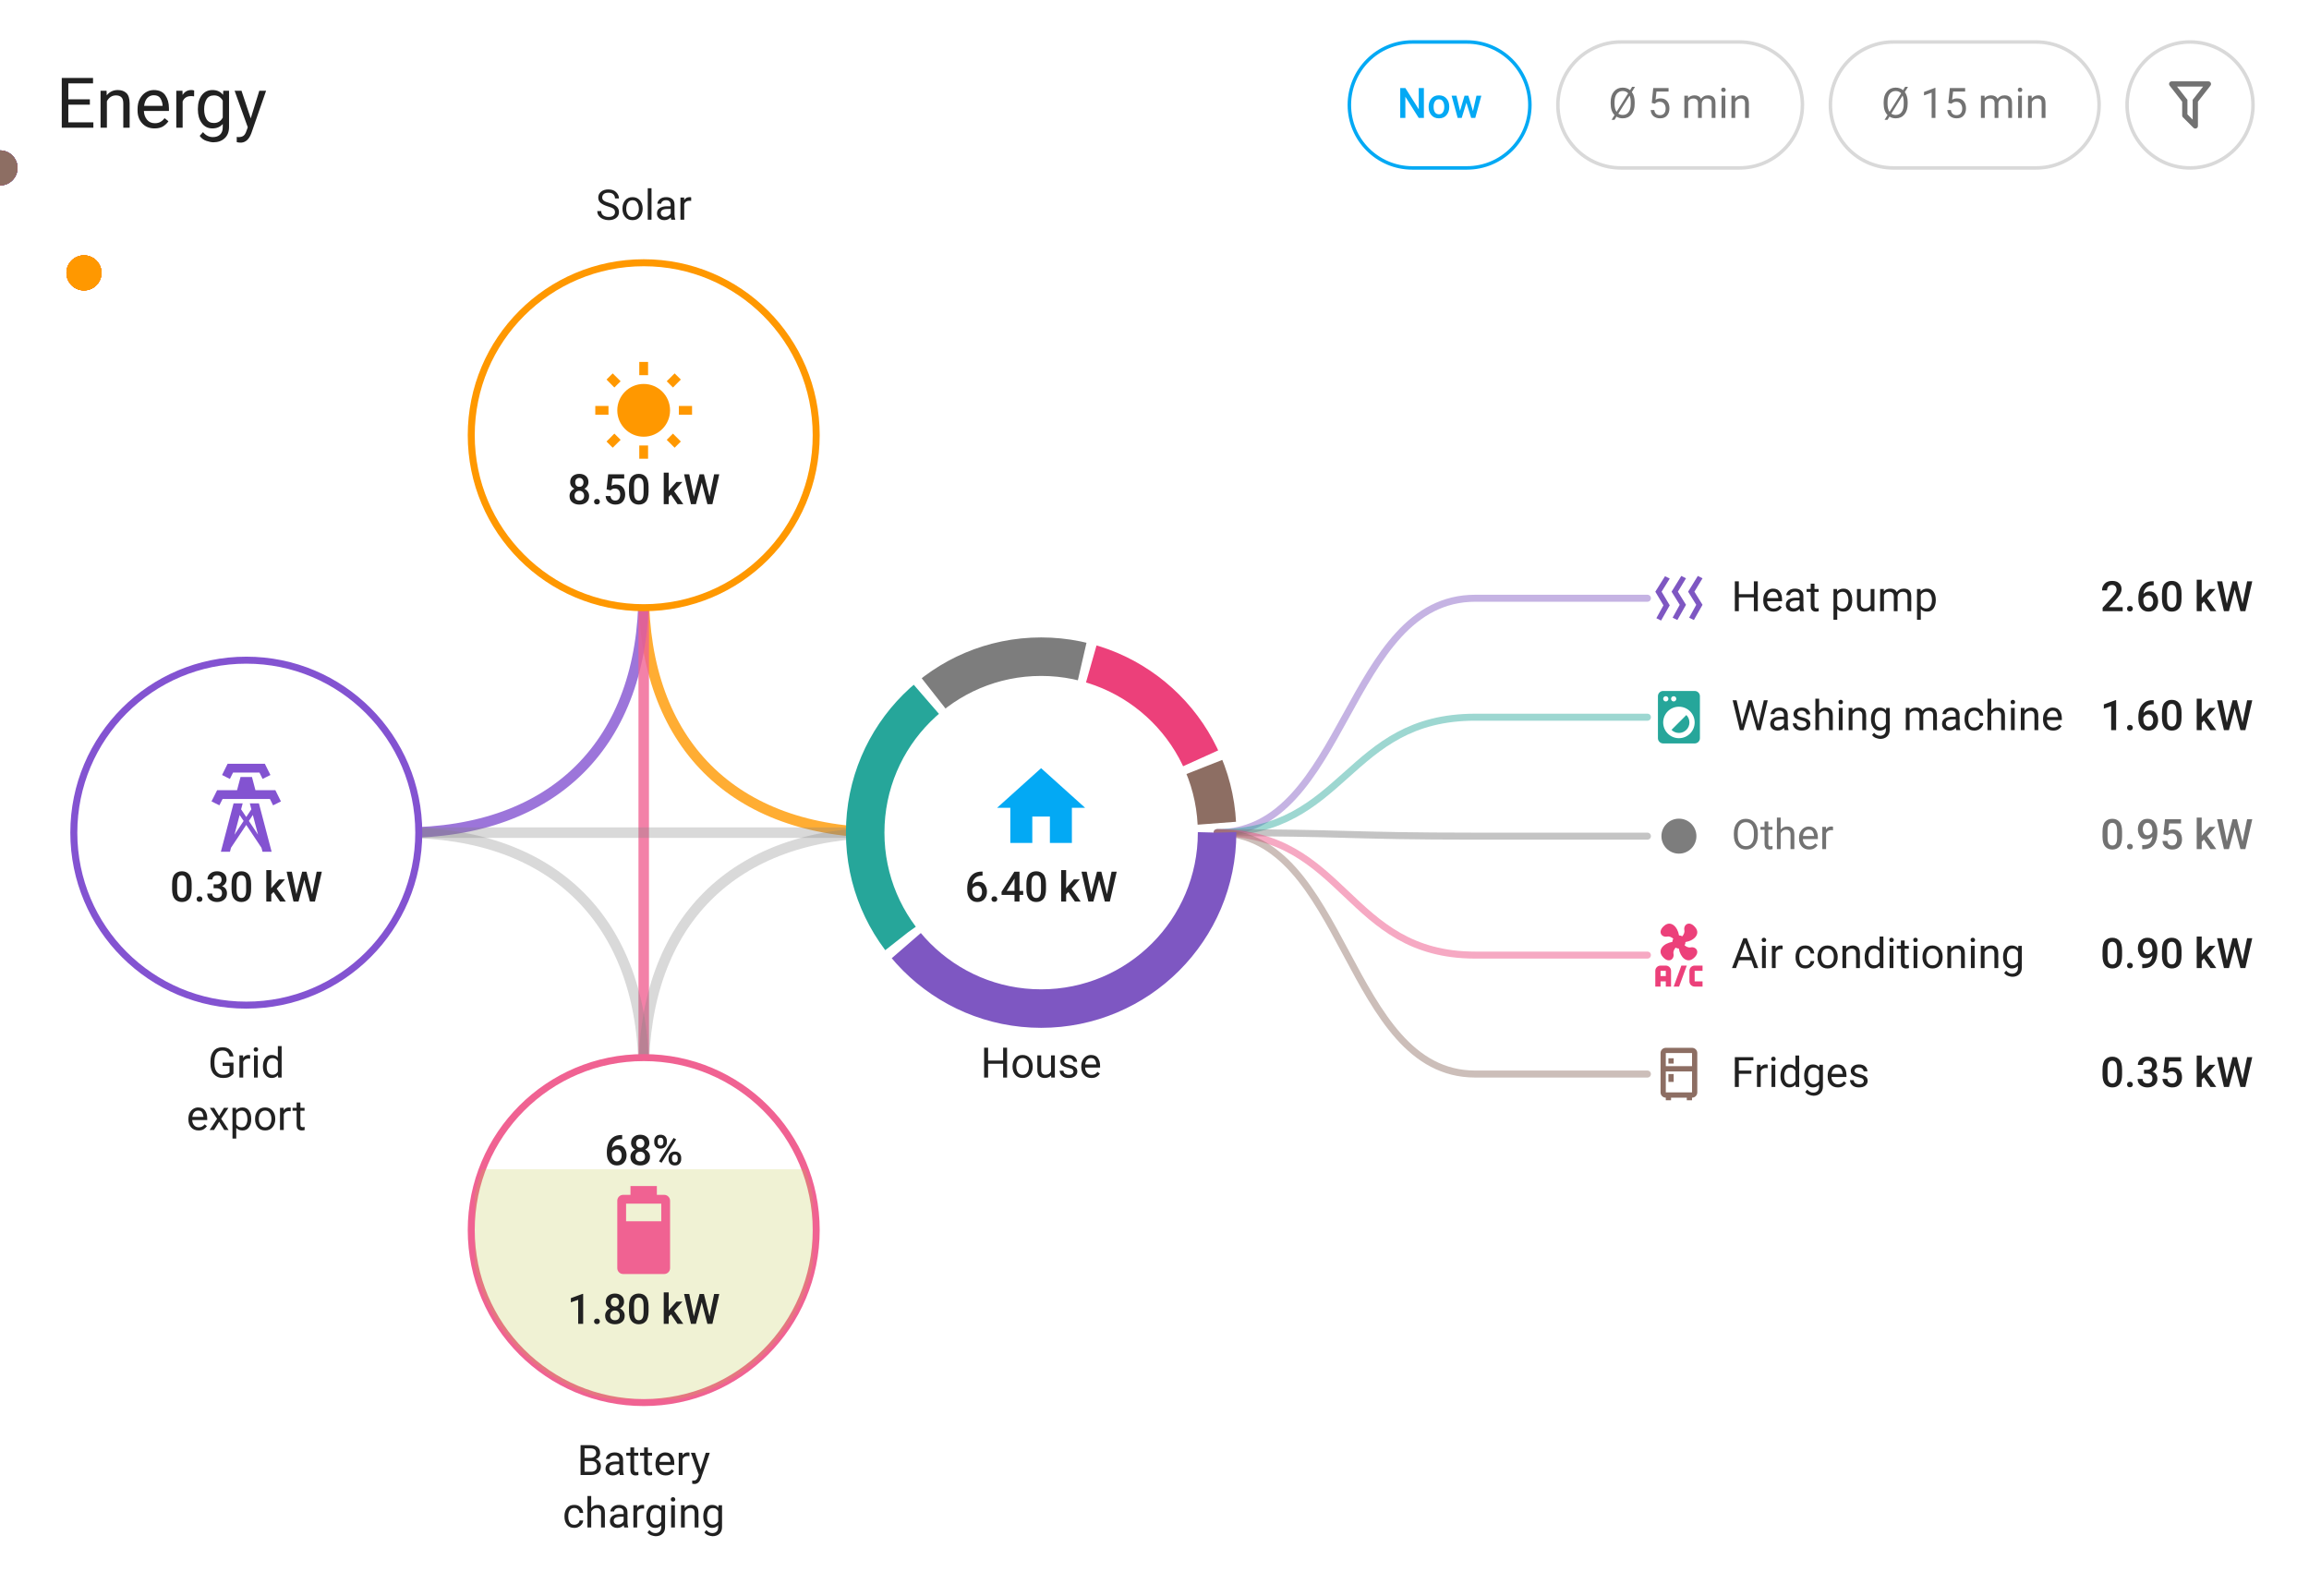
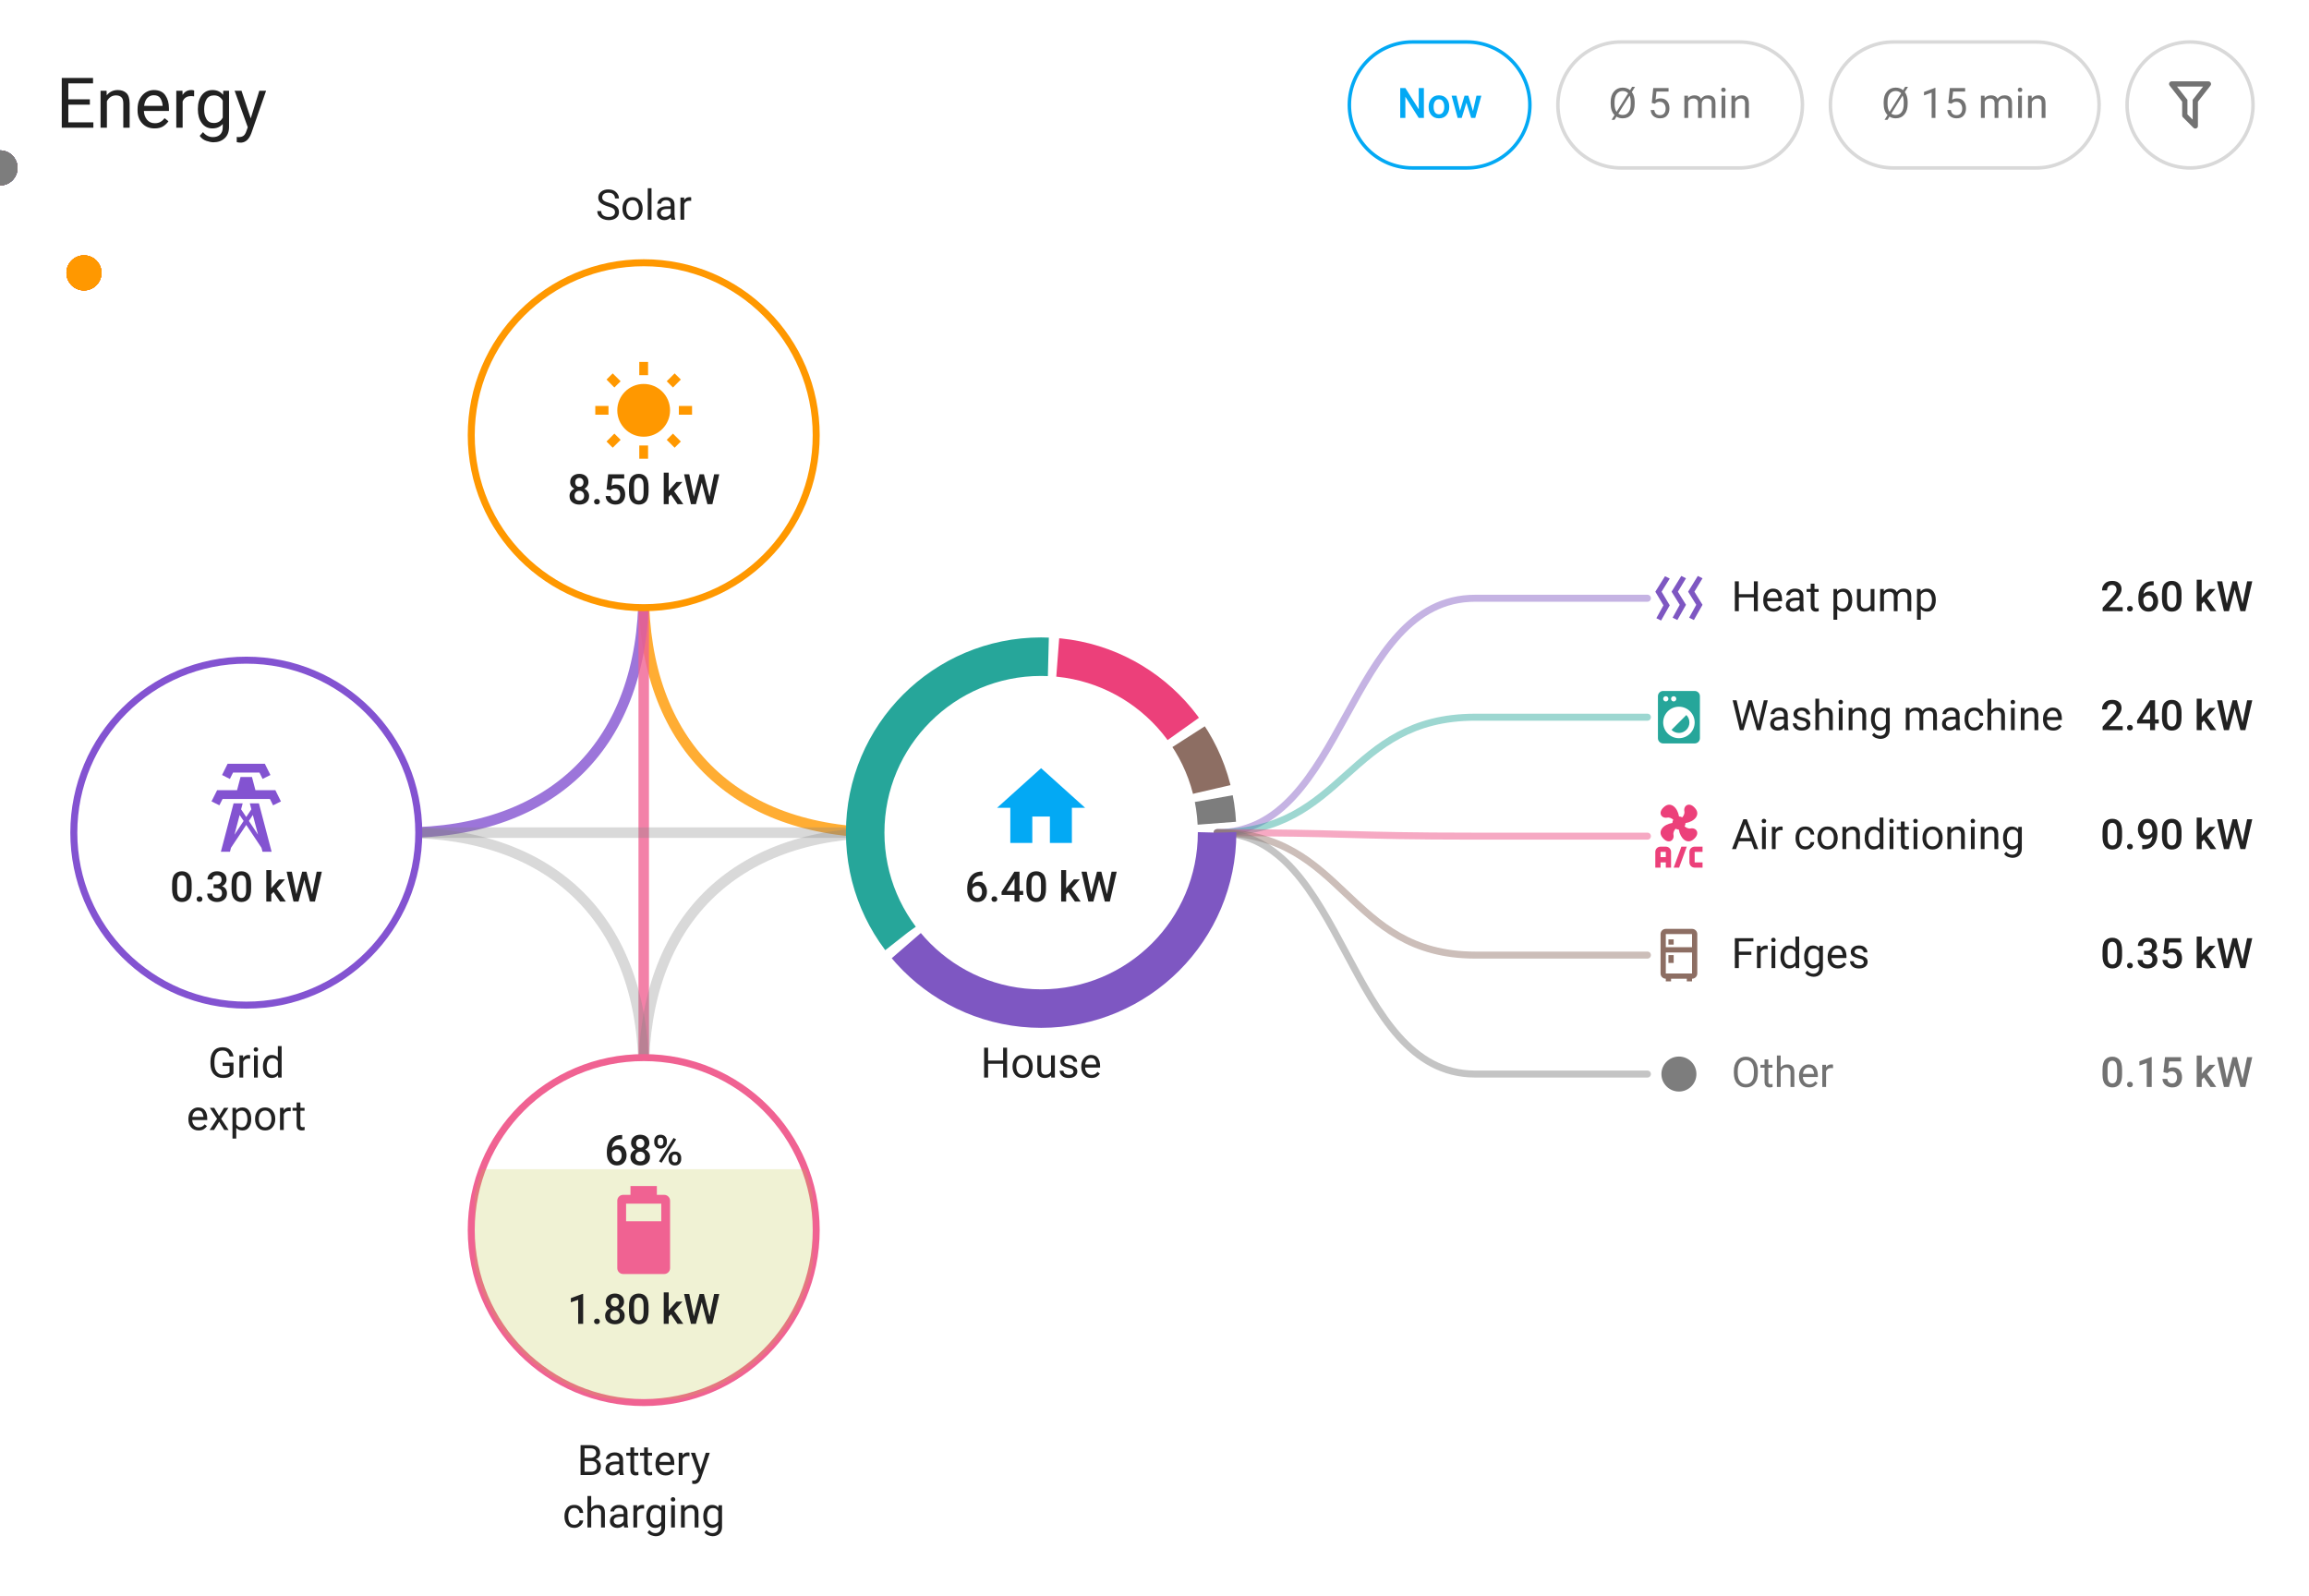
<svg xmlns="http://www.w3.org/2000/svg" width="660" height="456" viewBox="0 0 660 456" role="img" aria-label="EnerLens Card">
  <rect x="0" y="0" width="660.0" height="456.0" rx="12" fill="rgb(255, 255, 255)" />
  <g transform="translate(24,78) scale(0.8)">
    <path d="M200,114 C200,168 232,200 286,200" fill="none" stroke="rgb(255, 152, 0)" stroke-width="3.75px" stroke-linecap="round" opacity="0.8" />
    <path d="M200,114 C200,168 168,200 114,200" fill="none" stroke="rgb(131, 83, 209)" stroke-width="3.75px" stroke-linecap="round" opacity="0.8" />
    <path d="M200,114 L200,286" fill="none" stroke="rgb(240, 98, 146)" stroke-width="3.75px" stroke-linecap="round" opacity="0.8" />
    <path d="M114,200 L286,200" fill="none" stroke="rgba(127, 127, 127, 0.3)" stroke-width="3.75px" stroke-linecap="round" opacity="1" />
    <path d="M114,200 C168,200 200,232 200,286" fill="none" stroke="rgba(127, 127, 127, 0.3)" stroke-width="3.75px" stroke-linecap="round" opacity="1" />
    <path d="M200,286 C200,232 232,200 286,200" fill="none" stroke="rgba(127, 127, 127, 0.3)" stroke-width="3.75px" stroke-linecap="round" opacity="1" />
    <circle r="6.25" fill="rgb(240, 98, 146)">
-       <animateMotion dur="1.10s" repeatCount="indefinite" begin="-0.05s" path="M 200 114 L 200 286" rotate="0" />
+       <animateMotion dur="1.10s" repeatCount="indefinite" begin="-0.17s" path="M 200 114 L 200 286" rotate="0" />
    </circle>
    <circle r="6.25" fill="rgb(240, 98, 146)">
-       <animateMotion dur="1.10s" repeatCount="indefinite" begin="-0.60s" path="M 200 114 L 200 286" rotate="0" />
+       <animateMotion dur="1.10s" repeatCount="indefinite" begin="-0.72s" path="M 200 114 L 200 286" rotate="0" />
    </circle>
    <circle r="6.25" fill="rgb(131, 83, 209)">
-       <animateMotion dur="4.50s" repeatCount="indefinite" begin="-0.05s" path="M 200 114 C 200 168 168 200 114 200" rotate="0" />
-     </circle>
-     <circle r="6.25" fill="rgb(255, 152, 0)">
-       <animateMotion dur="1.10s" repeatCount="indefinite" begin="-0.05s" path="M 200 114 C 200 168 232 200 286 200" rotate="0" />
-     </circle>
-     <circle r="6.25" fill="rgb(255, 152, 0)">
-       <animateMotion dur="1.10s" repeatCount="indefinite" begin="-0.27s" path="M 200 114 C 200 168 232 200 286 200" rotate="0" />
-     </circle>
-     <circle r="6.25" fill="rgb(255, 152, 0)">
-       <animateMotion dur="1.10s" repeatCount="indefinite" begin="-0.49s" path="M 200 114 C 200 168 232 200 286 200" rotate="0" />
-     </circle>
-     <circle r="6.25" fill="rgb(255, 152, 0)">
-       <animateMotion dur="1.10s" repeatCount="indefinite" begin="-0.71s" path="M 200 114 C 200 168 232 200 286 200" rotate="0" />
-     </circle>
-     <circle r="6.25" fill="rgb(255, 152, 0)">
-       <animateMotion dur="1.10s" repeatCount="indefinite" begin="-0.93s" path="M 200 114 C 200 168 232 200 286 200" rotate="0" />
+       <animateMotion dur="4.50s" repeatCount="indefinite" begin="-0.17s" path="M 200 114 C 200 168 168 200 114 200" rotate="0" />
+     </circle>
+     <circle r="6.25" fill="rgb(255, 152, 0)">
+       <animateMotion dur="1.10s" repeatCount="indefinite" begin="-0.17s" path="M 200 114 C 200 168 232 200 286 200" rotate="0" />
+     </circle>
+     <circle r="6.25" fill="rgb(255, 152, 0)">
+       <animateMotion dur="1.10s" repeatCount="indefinite" begin="-0.39s" path="M 200 114 C 200 168 232 200 286 200" rotate="0" />
+     </circle>
+     <circle r="6.25" fill="rgb(255, 152, 0)">
+       <animateMotion dur="1.10s" repeatCount="indefinite" begin="-0.61s" path="M 200 114 C 200 168 232 200 286 200" rotate="0" />
+     </circle>
+     <circle r="6.25" fill="rgb(255, 152, 0)">
+       <animateMotion dur="1.10s" repeatCount="indefinite" begin="-0.83s" path="M 200 114 C 200 168 232 200 286 200" rotate="0" />
+     </circle>
+     <circle r="6.25" fill="rgb(255, 152, 0)">
+       <animateMotion dur="1.10s" repeatCount="indefinite" begin="-1.05s" path="M 200 114 C 200 168 232 200 286 200" rotate="0" />
    </circle>
  </g>
  <g transform="translate(0,48)">
    <path d="M347.9,190.0 C384.8,190.0 384.8,123.0 421.7,123.0 L470.9,123.0" fill="none" stroke="rgb(126, 87, 194)" stroke-width="2px" stroke-linecap="round" opacity="0.45" />
+     <circle r="5" fill="rgb(126, 87, 194)" opacity="1">
+       <animateMotion dur="1.10s" repeatCount="indefinite" begin="-0.03s" path="M347.9,190.0 C384.8,190.0 384.8,123.0 421.7,123.0 L470.9,123.0" rotate="0" />
+       <animate attributeName="opacity" values="1;0;1" keyTimes="0;0.463;0.963" calcMode="discrete" dur="8s" repeatCount="indefinite" />
+     </circle>
+     <circle r="5" fill="rgb(126, 87, 194)" opacity="1">
+       <animateMotion dur="1.10s" repeatCount="indefinite" begin="-0.40s" path="M347.9,190.0 C384.8,190.0 384.8,123.0 421.7,123.0 L470.9,123.0" rotate="0" />
+       <animate attributeName="opacity" values="1;0;1" keyTimes="0;0.463;0.963" calcMode="discrete" dur="8s" repeatCount="indefinite" />
+     </circle>
+     <circle r="5" fill="rgb(126, 87, 194)" opacity="1">
+       <animateMotion dur="1.10s" repeatCount="indefinite" begin="-0.77s" path="M347.9,190.0 C384.8,190.0 384.8,123.0 421.7,123.0 L470.9,123.0" rotate="0" />
+       <animate attributeName="opacity" values="1;0;1" keyTimes="0;0.463;0.963" calcMode="discrete" dur="8s" repeatCount="indefinite" />
+     </circle>
+     <circle r="5" fill="rgb(126, 87, 194)" opacity="0">
+       <animateMotion dur="1.10s" repeatCount="indefinite" begin="-0.03s" path="M347.9,190.0 C384.8,190.0 384.8,123.0 421.7,123.0 L470.9,123.0" rotate="0" />
+       <animate attributeName="opacity" values="0;1;0" keyTimes="0;0.463;0.963" calcMode="discrete" dur="8s" repeatCount="indefinite" />
+     </circle>
+     <circle r="5" fill="rgb(126, 87, 194)" opacity="0">
+       <animateMotion dur="1.10s" repeatCount="indefinite" begin="-0.40s" path="M347.9,190.0 C384.8,190.0 384.8,123.0 421.7,123.0 L470.9,123.0" rotate="0" />
+       <animate attributeName="opacity" values="0;1;0" keyTimes="0;0.463;0.963" calcMode="discrete" dur="8s" repeatCount="indefinite" />
+     </circle>
+     <circle r="5" fill="rgb(126, 87, 194)" opacity="0">
+       <animateMotion dur="1.10s" repeatCount="indefinite" begin="-0.77s" path="M347.9,190.0 C384.8,190.0 384.8,123.0 421.7,123.0 L470.9,123.0" rotate="0" />
+       <animate attributeName="opacity" values="0;1;0" keyTimes="0;0.463;0.963" calcMode="discrete" dur="8s" repeatCount="indefinite" />
+     </circle>
    <path d="M347.9,190.0 C384.8,190.0 384.8,157.0 421.7,157.0 L470.9,157.0" fill="none" stroke="rgb(38, 166, 154)" stroke-width="2px" stroke-linecap="round" opacity="0.45" />
-     <path d="M347.9,190.0 C384.8,190.0 384.8,191.0 421.7,191.0 L470.9,191.0" fill="none" stroke="rgb(125, 125, 125)" stroke-width="2px" stroke-linecap="round" opacity="0.45" />
-     <path d="M347.9,190.0 C384.8,190.0 384.8,225.0 421.7,225.0 L470.9,225.0" fill="none" stroke="rgb(236, 64, 122)" stroke-width="2px" stroke-linecap="round" opacity="0.45" />
-     <path d="M347.9,190.0 C384.8,190.0 384.8,259.0 421.7,259.0 L470.9,259.0" fill="none" stroke="rgb(141, 110, 99)" stroke-width="2px" stroke-linecap="round" opacity="0.45" />
-     <circle r="5" fill="rgb(126, 87, 194)">
-       <animateMotion dur="1.10s" repeatCount="indefinite" begin="-0.05s" path="M 347.9 190 C 384.8 190 384.8 123 421.7 123 L 470.9 123" rotate="0" />
-     </circle>
-     <circle r="5" fill="rgb(126, 87, 194)">
-       <animateMotion dur="1.10s" repeatCount="indefinite" begin="-0.42s" path="M 347.9 190 C 384.8 190 384.8 123 421.7 123 L 470.9 123" rotate="0" />
-     </circle>
-     <circle r="5" fill="rgb(126, 87, 194)">
-       <animateMotion dur="1.10s" repeatCount="indefinite" begin="-0.78s" path="M 347.9 190 C 384.8 190 384.8 123 421.7 123 L 470.9 123" rotate="0" />
-     </circle>
-     <circle r="5" fill="rgb(38, 166, 154)">
-       <animateMotion dur="1.10s" repeatCount="indefinite" begin="-0.05s" path="M 347.9 190 C 384.8 190 384.8 157 421.7 157 L 470.9 157" rotate="0" />
-     </circle>
-     <circle r="5" fill="rgb(38, 166, 154)">
-       <animateMotion dur="1.10s" repeatCount="indefinite" begin="-0.60s" path="M 347.9 190 C 384.8 190 384.8 157 421.7 157 L 470.9 157" rotate="0" />
-     </circle>
-     <circle r="5" fill="rgb(125, 125, 125)">
-       <animateMotion dur="2.40s" repeatCount="indefinite" begin="-0.05s" path="M 347.9 190 C 384.8 190 384.8 191 421.7 191 L 470.9 191" rotate="0" />
-     </circle>
-     <circle r="5" fill="rgb(236, 64, 122)">
-       <animateMotion dur="2.57s" repeatCount="indefinite" begin="-0.05s" path="M 347.9 190 C 384.8 190 384.8 225 421.7 225 L 470.9 225" rotate="0" />
-     </circle>
-     <circle r="5" fill="rgb(141, 110, 99)">
-       <animateMotion dur="4.44s" repeatCount="indefinite" begin="-0.05s" path="M 347.9 190 C 384.8 190 384.8 259 421.7 259 L 470.9 259" rotate="0" />
+     <circle r="5" fill="rgb(38, 166, 154)" opacity="1">
+       <animateMotion dur="1.10s" repeatCount="indefinite" begin="-0.03s" path="M347.9,190.0 C384.8,190.0 384.8,157.0 421.7,157.0 L470.9,157.0" rotate="0" />
+       <animate attributeName="opacity" values="1;0;1" keyTimes="0;0.463;0.963" calcMode="discrete" dur="8s" repeatCount="indefinite" />
+     </circle>
+     <circle r="5" fill="rgb(38, 166, 154)" opacity="1">
+       <animateMotion dur="1.10s" repeatCount="indefinite" begin="-0.40s" path="M347.9,190.0 C384.8,190.0 384.8,157.0 421.7,157.0 L470.9,157.0" rotate="0" />
+       <animate attributeName="opacity" values="1;0;1" keyTimes="0;0.463;0.963" calcMode="discrete" dur="8s" repeatCount="indefinite" />
+     </circle>
+     <circle r="5" fill="rgb(38, 166, 154)" opacity="1">
+       <animateMotion dur="1.10s" repeatCount="indefinite" begin="-0.77s" path="M347.9,190.0 C384.8,190.0 384.8,157.0 421.7,157.0 L470.9,157.0" rotate="0" />
+       <animate attributeName="opacity" values="1;0;1" keyTimes="0;0.463;0.963" calcMode="discrete" dur="8s" repeatCount="indefinite" />
+     </circle>
+     <circle r="5" fill="rgb(38, 166, 154)" opacity="0">
+       <animateMotion dur="1.10s" repeatCount="indefinite" begin="-0.03s" path="M347.9,190.0 C384.8,190.0 384.8,157.0 421.7,157.0 L470.9,157.0" rotate="0" />
+       <animate attributeName="opacity" values="0;1;0" keyTimes="0;0.463;0.963" calcMode="discrete" dur="8s" repeatCount="indefinite" />
+     </circle>
+     <circle r="5" fill="rgb(38, 166, 154)" opacity="0">
+       <animateMotion dur="1.10s" repeatCount="indefinite" begin="-0.40s" path="M347.9,190.0 C384.8,190.0 384.8,157.0 421.7,157.0 L470.9,157.0" rotate="0" />
+       <animate attributeName="opacity" values="0;1;0" keyTimes="0;0.463;0.963" calcMode="discrete" dur="8s" repeatCount="indefinite" />
+     </circle>
+     <circle r="5" fill="rgb(38, 166, 154)" opacity="0">
+       <animateMotion dur="1.10s" repeatCount="indefinite" begin="-0.77s" path="M347.9,190.0 C384.8,190.0 384.8,157.0 421.7,157.0 L470.9,157.0" rotate="0" />
+       <animate attributeName="opacity" values="0;1;0" keyTimes="0;0.463;0.963" calcMode="discrete" dur="8s" repeatCount="indefinite" />
+     </circle>
+     <path d="M347.9,190.0 C384.8,190.0 384.8,191.0 421.7,191.0 L470.9,191.0" fill="none" stroke="rgb(236, 64, 122)" stroke-width="2px" stroke-linecap="round" opacity="0.45" />
+     <circle r="5" fill="rgb(236, 64, 122)" opacity="1">
+       <animateMotion dur="2.57s" repeatCount="indefinite" begin="-0.03s" path="M347.9,190.0 C384.8,190.0 384.8,191.0 421.7,191.0 L470.9,191.0" rotate="0" />
+       <animate attributeName="opacity" values="1;0;1" keyTimes="0;0.463;0.963" calcMode="discrete" dur="8s" repeatCount="indefinite" />
+     </circle>
+     <circle r="5" fill="rgb(236, 64, 122)" opacity="0">
+       <animateMotion dur="2.57s" repeatCount="indefinite" begin="-0.03s" path="M347.9,190.0 C384.8,190.0 384.8,191.0 421.7,191.0 L470.9,191.0" rotate="0" />
+       <animate attributeName="opacity" values="0;1;0" keyTimes="0;0.463;0.963" calcMode="discrete" dur="8s" repeatCount="indefinite" />
+     </circle>
+     <path d="M347.9,190.0 C384.8,190.0 384.8,225.0 421.7,225.0 L470.9,225.0" fill="none" stroke="rgb(141, 110, 99)" stroke-width="2px" stroke-linecap="round" opacity="0.45" />
+     <circle r="5" fill="rgb(141, 110, 99)" opacity="1">
+       <animateMotion dur="4.44s" repeatCount="indefinite" begin="-0.03s" path="M347.9,190.0 C384.8,190.0 384.8,225.0 421.7,225.0 L470.9,225.0" rotate="0" />
+       <animate attributeName="opacity" values="1;0;1" keyTimes="0;0.463;0.963" calcMode="discrete" dur="8s" repeatCount="indefinite" />
+     </circle>
+     <circle r="5" fill="rgb(141, 110, 99)" opacity="0">
+       <animateMotion dur="4.44s" repeatCount="indefinite" begin="-0.03s" path="M347.9,190.0 C384.8,190.0 384.8,225.0 421.7,225.0 L470.9,225.0" rotate="0" />
+       <animate attributeName="opacity" values="0;1;0" keyTimes="0;0.463;0.963" calcMode="discrete" dur="8s" repeatCount="indefinite" />
+     </circle>
+     <path d="M347.9,190.0 C384.8,190.0 384.8,259.0 421.7,259.0 L470.9,259.0" fill="none" stroke="rgb(125, 125, 125)" stroke-width="2px" stroke-linecap="round" opacity="0.45" />
+     <circle r="5" fill="rgb(125, 125, 125)" opacity="1">
+       <animateMotion dur="4.50s" repeatCount="indefinite" begin="-0.03s" path="M347.9,190.0 C384.8,190.0 384.8,259.0 421.7,259.0 L470.9,259.0" rotate="0" />
+       <animate attributeName="opacity" values="1;0;1" keyTimes="0;0.463;0.963" calcMode="discrete" dur="8s" repeatCount="indefinite" />
+     </circle>
+     <circle r="5" fill="rgb(125, 125, 125)" opacity="0">
+       <animateMotion dur="4.50s" repeatCount="indefinite" begin="-0.03s" path="M347.9,190.0 C384.8,190.0 384.8,259.0 421.7,259.0 L470.9,259.0" rotate="0" />
+       <animate attributeName="opacity" values="0;1;0" keyTimes="0;0.463;0.963" calcMode="discrete" dur="8s" repeatCount="indefinite" />
    </circle>
  </g>
  <circle cx="184" cy="124.4" r="49.3" fill="rgb(255, 255, 255)" stroke="rgb(255, 152, 0)" stroke-width="2" />
  <g transform="translate(168.9,102.2) scale(1.2572)" />
  <g transform="translate(168.9,102.2) scale(1.2572)">
    <path d="M3.55 19.09L4.96 20.5L6.76 18.71L5.34 17.29M12 6C8.69 6 6 8.69 6 12S8.69 18 12 18 18 15.31 18 12C18 8.68 15.31 6 12 6M20 13H23V11H20M17.24 18.71L19.04 20.5L20.45 19.09L18.66 17.29M20.45 5L19.04 3.6L17.24 5.39L18.66 6.81M13 1H11V4H13M6.76 5.39L4.96 3.6L3.55 5L5.34 6.81L6.76 5.39M1 13H4V11H1M13 20H11V23H13" fill="rgb(255, 152, 0)" />
  </g>
  <text x="184" y="144.1" text-anchor="middle" font-size="12.0" font-weight="500" fill="rgb(33, 33, 33)" font-family="Roboto, system-ui, sans-serif" textLength="44.3" lengthAdjust="spacingAndGlyphs">8.50 kW</text>
  <text x="184" y="62.8" text-anchor="middle" font-size="12.0" font-weight="400" fill="rgb(33, 33, 33)" font-family="Roboto, system-ui, sans-serif" textLength="28.4" lengthAdjust="spacingAndGlyphs">Solar</text>
  <circle cx="70.4" cy="238" r="49.3" fill="rgb(255, 255, 255)" stroke="rgb(131, 83, 209)" stroke-width="2" />
  <g transform="translate(55.3,215.8) scale(1.2572)" />
  <g transform="translate(55.3,215.8) scale(1.2572)">
    <path d="M8.28,5.45L6.5,4.55L7.76,2H16.23L17.5,4.55L15.72,5.44L15,4H9L8.28,5.45M18.62,8H14.09L13.3,5H10.7L9.91,8H5.38L4.1,10.55L5.89,11.44L6.62,10H17.38L18.1,11.45L19.89,10.56L18.62,8M17.77,22H15.7L15.46,21.1L12,15.9L8.53,21.1L8.3,22H6.23L9.12,11H11.19L10.83,12.35L12,14.1L13.16,12.35L12.81,11H14.88L17.77,22M11.4,15L10.5,13.65L9.32,18.13L11.4,15M14.68,18.12L13.5,13.64L12.6,15L14.68,18.12Z" fill="rgb(131, 83, 209)" />
  </g>
  <text x="70.4" y="257.7" text-anchor="middle" font-size="12.0" font-weight="500" fill="rgb(33, 33, 33)" font-family="Roboto, system-ui, sans-serif" textLength="44.3" lengthAdjust="spacingAndGlyphs">0.30 kW</text>
  <text x="70.4" y="308" text-anchor="middle" font-size="12.0" font-weight="400" fill="rgb(33, 33, 33)" font-family="Roboto, system-ui, sans-serif" textLength="24.0" lengthAdjust="spacingAndGlyphs">Grid</text>
  <text x="70.4" y="323" text-anchor="middle" font-size="12.0" font-weight="400" fill="rgb(33, 33, 33)" font-family="Roboto, system-ui, sans-serif" textLength="36.8" lengthAdjust="spacingAndGlyphs">export</text>
  <circle cx="297.6" cy="238" r="49.3" fill="rgb(255, 255, 255)" stroke="rgba(0, 0, 0, 0)" stroke-width="2" />
  <g transform="translate(241.8,182.2) scale(1.1159)">
-     <circle cx="50" cy="50" r="45.07" fill="none" stroke="rgb(126, 87, 194)" stroke-width="9.86" stroke-dasharray="110.16 173.04" stroke-dashoffset="0.00" stroke-linecap="butt" transform="" />
-     <circle cx="50" cy="50" r="45.07" fill="none" stroke="rgb(38, 166, 154)" stroke-width="9.86" stroke-dasharray="67.79 215.40" stroke-dashoffset="-112.57" stroke-linecap="butt" transform="" />
-     <circle cx="50" cy="50" r="45.07" fill="none" stroke="rgb(125, 125, 125)" stroke-width="9.86" stroke-dasharray="40.25 242.94" stroke-dashoffset="-182.76" stroke-linecap="butt" transform="" />
-     <circle cx="50" cy="50" r="45.07" fill="none" stroke="rgb(236, 64, 122)" stroke-width="9.86" stroke-dasharray="38.13 245.06" stroke-dashoffset="-225.42" stroke-linecap="butt" transform="" />
-     <circle cx="50" cy="50" r="45.07" fill="none" stroke="rgb(141, 110, 99)" stroke-width="9.86" stroke-dasharray="14.83 268.36" stroke-dashoffset="-265.96" stroke-linecap="butt" transform="" />
+     <circle cx="50" cy="50" r="45.07" fill="none" stroke="rgb(126, 87, 194)" stroke-width="9.86" stroke-dasharray="110.16 173.04" stroke-dashoffset="0.00" stroke-linecap="butt" transform="">
+       <animate attributeName="stroke" values="rgb(126, 87, 194);rgb(38, 166, 154);rgb(126, 87, 194)" keyTimes="0;0.463;0.963" calcMode="discrete" dur="8s" repeatCount="indefinite" />
+     </circle>
+     <circle cx="50" cy="50" r="45.07" fill="none" stroke="rgb(38, 166, 154)" stroke-width="9.86" stroke-dasharray="101.68 181.51" stroke-dashoffset="-112.57" stroke-linecap="butt" transform="">
+       <animate attributeName="stroke" values="rgb(38, 166, 154);rgb(126, 87, 194);rgb(38, 166, 154)" keyTimes="0;0.463;0.963" calcMode="discrete" dur="8s" repeatCount="indefinite" />
+     </circle>
+     <circle cx="50" cy="50" r="45.07" fill="none" stroke="rgb(236, 64, 122)" stroke-width="9.86" stroke-dasharray="38.13 245.06" stroke-dashoffset="-216.66" stroke-linecap="butt" transform="" />
+     <circle cx="50" cy="50" r="45.07" fill="none" stroke="rgb(141, 110, 99)" stroke-width="9.86" stroke-dasharray="14.83 268.36" stroke-dashoffset="-257.20" stroke-linecap="butt" transform="" />
+     <circle cx="50" cy="50" r="45.07" fill="none" stroke="rgb(125, 125, 125)" stroke-width="9.86" stroke-dasharray="6.36 276.84" stroke-dashoffset="-274.43" stroke-linecap="butt" transform="" />
  </g>
  <g transform="translate(282.5,215.8) scale(1.2572)">
    <path d="M10,20V14H14V20H19V12H22L12,3L2,12H5V20H10Z" fill="rgb(3, 169, 244)" />
  </g>
  <text x="297.6" y="257.7" text-anchor="middle" font-size="12.0" font-weight="500" fill="rgb(33, 33, 33)" font-family="Roboto, system-ui, sans-serif" textLength="44.3" lengthAdjust="spacingAndGlyphs">6.40 kW</text>
  <text x="297.6" y="308" text-anchor="middle" font-size="12.0" font-weight="400" fill="rgb(33, 33, 33)" font-family="Roboto, system-ui, sans-serif" textLength="35.9" lengthAdjust="spacingAndGlyphs">House</text>
  <circle cx="184" cy="351.6" r="49.3" fill="rgb(255, 255, 255)" stroke="rgb(240, 98, 146)" stroke-width="2" />
-   <clipPath id="clip9t04h">
+   <clipPath id="soc7h8at">
    <circle cx="184" cy="351.6" r="49.3" />
  </clipPath>
-   <rect clip-path="url(#clip9t04h)" x="135.7" y="334.2" width="96.6" height="65.7" fill="rgb(186, 196, 59)" opacity="0.22" />
+   <rect clip-path="url(#soc7h8at)" x="135.7" y="334.2" width="96.6" height="65.7" fill="rgb(186, 196, 59)" opacity="0.22" />
  <g transform="translate(168.9,336.5) scale(1.2572)" />
  <g transform="translate(168.9,336.5) scale(1.2572)">
    <path d="M16,10H8V6H16M16.67,4H15V2H9V4H7.33A1.33,1.33 0 0,0 6,5.33V20.67C6,21.4 6.6,22 7.33,22H16.67A1.33,1.33 0 0,0 18,20.67V5.33C18,4.6 17.4,4 16.67,4Z" fill="rgb(240, 98, 146)" />
  </g>
  <text x="184" y="333" text-anchor="middle" font-size="12.0" font-weight="500" fill="rgb(33, 33, 33)" font-family="Roboto, system-ui, sans-serif" textLength="23.7" lengthAdjust="spacingAndGlyphs">68%</text>
  <text x="184" y="378.4" text-anchor="middle" font-size="12.0" font-weight="500" fill="rgb(33, 33, 33)" font-family="Roboto, system-ui, sans-serif" textLength="44.3" lengthAdjust="spacingAndGlyphs">1.80 kW</text>
  <text x="184" y="421.6" text-anchor="middle" font-size="12.0" font-weight="400" fill="rgb(33, 33, 33)" font-family="Roboto, system-ui, sans-serif" textLength="40.6" lengthAdjust="spacingAndGlyphs">Battery</text>
  <text x="184" y="436.6" text-anchor="middle" font-size="12.0" font-weight="400" fill="rgb(33, 33, 33)" font-family="Roboto, system-ui, sans-serif" textLength="48.1" lengthAdjust="spacingAndGlyphs">charging</text>
  <text x="16" y="36.5" text-anchor="start" font-size="20.0" font-weight="400" fill="rgb(33, 33, 33)" font-family="Roboto, system-ui, sans-serif" textLength="62.2" lengthAdjust="spacingAndGlyphs">Energy</text>
  <rect x="385.7" y="12" width="51.6" height="36.0" rx="18.0" ry="18.0" fill="rgba(0, 0, 0, 0)" stroke="rgb(3, 169, 244)" stroke-width="1" />
  <text x="411.5" y="33.7" text-anchor="middle" font-size="12.0" font-weight="500" fill="rgb(3, 169, 244)" font-family="Roboto, system-ui, sans-serif" textLength="25.6" lengthAdjust="spacingAndGlyphs">Now</text>
  <rect x="445.3" y="12" width="69.9" height="36.0" rx="18.0" ry="18.0" fill="rgba(0, 0, 0, 0)" stroke="rgba(127, 127, 127, 0.3)" stroke-width="1" />
  <text x="480.2" y="33.7" text-anchor="middle" font-size="12.0" font-weight="400" fill="rgb(114, 114, 114)" font-family="Roboto, system-ui, sans-serif" textLength="43.9" lengthAdjust="spacingAndGlyphs">Ø 5 min</text>
  <rect x="523.2" y="12" width="76.8" height="36.0" rx="18.0" ry="18.0" fill="rgba(0, 0, 0, 0)" stroke="rgba(127, 127, 127, 0.3)" stroke-width="1" />
  <text x="561.6" y="33.7" text-anchor="middle" font-size="12.0" font-weight="400" fill="rgb(114, 114, 114)" font-family="Roboto, system-ui, sans-serif" textLength="50.8" lengthAdjust="spacingAndGlyphs">Ø 15 min</text>
  <rect x="608" y="12" width="36.0" height="36.0" rx="18.0" ry="18.0" fill="rgba(0, 0, 0, 0)" stroke="rgba(127, 127, 127, 0.3)" stroke-width="1" />
  <g transform="translate(617,21) scale(0.75)">
    <path d="M15,19.88C15.04,20.18 14.94,20.5 14.71,20.71C14.32,21.1 13.69,21.1 13.3,20.71L9.29,16.7C9.06,16.47 8.96,16.16 9,15.87V10.75L4.21,4.62C3.87,4.19 3.95,3.56 4.38,3.22C4.57,3.08 4.78,3 5,3V3H19V3C19.22,3 19.43,3.08 19.62,3.22C20.05,3.56 20.13,4.19 19.79,4.62L15,10.75V19.88M7.04,5L11,10.06V15.58L13,17.58V10.05L16.96,5H7.04Z" fill="rgb(114, 114, 114)" />
  </g>
-   <g transform="translate(470.9,162) scale(0.75)">
-     <path d="M8.5 4.5L5.4 9.5L8.5 14.7L5.2 20.5L3.4 19.6L6.1 14.7L3 9.5L6.7 3.6L8.5 4.5M14.7 4.4L11.6 9.5L14.7 14.5L11.4 20.3L9.6 19.4L12.3 14.5L9.2 9.5L12.9 3.5L14.7 4.4M21 4.4L17.9 9.5L21 14.5L17.7 20.3L15.9 19.4L18.6 14.5L15.5 9.5L19.2 3.5L21 4.4" fill="rgb(126, 87, 194)" />
-   </g>
-   <text x="494.9" y="174.7" text-anchor="start" font-size="12.0" font-weight="400" fill="rgb(33, 33, 33)" font-family="Roboto, system-ui, sans-serif" textLength="62.8" lengthAdjust="spacingAndGlyphs">Heat pump</text>
-   <text x="644" y="174.7" text-anchor="end" font-size="12.0" font-weight="500" fill="rgb(33, 33, 33)" font-family="Roboto, system-ui, sans-serif" textLength="44.3" lengthAdjust="spacingAndGlyphs">2.60 kW</text>
-   <g transform="translate(470.9,196) scale(0.75)">
-     <path d="M14.83,11.17C16.39,12.73 16.39,15.27 14.83,16.83C13.27,18.39 10.73,18.39 9.17,16.83L14.83,11.17M6,2H18A2,2 0 0,1 20,4V20A2,2 0 0,1 18,22H6A2,2 0 0,1 4,20V4A2,2 0 0,1 6,2M7,4A1,1 0 0,0 6,5A1,1 0 0,0 7,6A1,1 0 0,0 8,5A1,1 0 0,0 7,4M10,4A1,1 0 0,0 9,5A1,1 0 0,0 10,6A1,1 0 0,0 11,5A1,1 0 0,0 10,4M12,8A6,6 0 0,0 6,14A6,6 0 0,0 12,20A6,6 0 0,0 18,14A6,6 0 0,0 12,8Z" fill="rgb(38, 166, 154)" />
-   </g>
-   <text x="494.9" y="208.7" text-anchor="start" font-size="12.0" font-weight="400" fill="rgb(33, 33, 33)" font-family="Roboto, system-ui, sans-serif" textLength="98.9" lengthAdjust="spacingAndGlyphs">Washing machine</text>
-   <text x="644" y="208.7" text-anchor="end" font-size="12.0" font-weight="500" fill="rgb(33, 33, 33)" font-family="Roboto, system-ui, sans-serif" textLength="44.3" lengthAdjust="spacingAndGlyphs">1.60 kW</text>
-   <circle cx="479.9" cy="239" r="5" fill="rgb(125, 125, 125)" />
-   <text x="494.9" y="242.7" text-anchor="start" font-size="12.0" font-weight="400" fill="rgb(114, 114, 114)" font-family="Roboto, system-ui, sans-serif" textLength="32.6" lengthAdjust="spacingAndGlyphs">Other</text>
-   <text x="644" y="242.7" text-anchor="end" font-size="12.0" font-weight="500" fill="rgb(114, 114, 114)" font-family="Roboto, system-ui, sans-serif" textLength="44.3" lengthAdjust="spacingAndGlyphs">0.95 kW</text>
-   <g transform="translate(470.9,264) scale(0.75)">
-     <path d="M6.59,0.66C8.93,-1.15 11.47,1.06 12.04,4.5C12.47,4.5 12.89,4.62 13.27,4.84C13.79,4.24 14.25,3.42 14.07,2.5C13.65,0.35 16.06,-1.39 18.35,1.58C20.16,3.92 17.95,6.46 14.5,7.03C14.5,7.46 14.39,7.89 14.16,8.27C14.76,8.78 15.58,9.24 16.5,9.06C18.63,8.64 20.38,11.04 17.41,13.34C15.07,15.15 12.53,12.94 11.96,9.5C11.53,9.5 11.11,9.37 10.74,9.15C10.22,9.75 9.75,10.58 9.93,11.5C10.35,13.64 7.94,15.39 5.65,12.42C3.83,10.07 6.05,7.53 9.5,6.97C9.5,6.54 9.63,6.12 9.85,5.74C9.25,5.23 8.43,4.76 7.5,4.94C5.37,5.36 3.62,2.96 6.59,0.66M5,16H7A2,2 0 0,1 9,18V24H7V22H5V24H3V18A2,2 0 0,1 5,16M5,18V20H7V18H5M12.93,16H15L12.07,24H10L12.93,16M18,16H21V18H18V22H21V24H18A2,2 0 0,1 16,22V18A2,2 0 0,1 18,16Z" fill="rgb(236, 64, 122)" />
-   </g>
-   <text x="494.9" y="276.7" text-anchor="start" font-size="12.0" font-weight="400" fill="rgb(33, 33, 33)" font-family="Roboto, system-ui, sans-serif" textLength="88.1" lengthAdjust="spacingAndGlyphs">Air conditioning</text>
-   <text x="644" y="276.7" text-anchor="end" font-size="12.0" font-weight="500" fill="rgb(33, 33, 33)" font-family="Roboto, system-ui, sans-serif" textLength="44.3" lengthAdjust="spacingAndGlyphs">0.90 kW</text>
-   <g transform="translate(470.9,298) scale(0.75)">
-     <path d="M9,21V22H7V21A2,2 0 0,1 5,19V4A2,2 0 0,1 7,2H17A2,2 0 0,1 19,4V19A2,2 0 0,1 17,21V22H15V21H9M7,4V9H17V4H7M7,19H17V11H7V19M8,12H10V15H8V12M8,6H10V8H8V6Z" fill="rgb(141, 110, 99)" />
-   </g>
-   <text x="494.9" y="310.7" text-anchor="start" font-size="12.0" font-weight="400" fill="rgb(33, 33, 33)" font-family="Roboto, system-ui, sans-serif" textLength="40.5" lengthAdjust="spacingAndGlyphs">Fridges</text>
-   <text x="644" y="310.7" text-anchor="end" font-size="12.0" font-weight="500" fill="rgb(33, 33, 33)" font-family="Roboto, system-ui, sans-serif" textLength="44.3" lengthAdjust="spacingAndGlyphs">0.35 kW</text>
+   <g>
+     <animateTransform attributeName="transform" type="translate" values="0 0;0 0;0 34.0;0 34.0;0 0" keyTimes="0;0.425;0.5;0.925;1" dur="8s" repeatCount="indefinite" calcMode="spline" keySplines="0 0 1 1;.4 0 .2 1;0 0 1 1;.4 0 .2 1" />
+     <g transform="translate(470.9,162) scale(0.75)">
+       <path d="M8.5 4.5L5.4 9.5L8.5 14.7L5.2 20.5L3.4 19.6L6.1 14.7L3 9.5L6.7 3.6L8.5 4.5M14.7 4.4L11.6 9.5L14.7 14.5L11.4 20.3L9.6 19.4L12.3 14.5L9.2 9.5L12.9 3.5L14.7 4.4M21 4.4L17.9 9.5L21 14.5L17.7 20.3L15.9 19.4L18.6 14.5L15.5 9.5L19.2 3.5L21 4.4" fill="rgb(126, 87, 194)" />
+     </g>
+     <text x="494.9" y="174.7" text-anchor="start" font-size="12.0" font-weight="400" fill="rgb(33, 33, 33)" font-family="Roboto, system-ui, sans-serif" textLength="62.8" lengthAdjust="spacingAndGlyphs">Heat pump</text>
+     <text x="644" y="174.7" text-anchor="end" font-size="12.0" font-weight="500" fill="rgb(33, 33, 33)" font-family="Roboto, system-ui, sans-serif" textLength="44.3" lengthAdjust="spacingAndGlyphs">2.60 kW<animate attributeName="opacity" values="1;1;0;0;1" keyTimes="0;0.425;0.5;0.925;1" dur="8s" repeatCount="indefinite" />
+     </text>
+     <text x="644" y="174.7" text-anchor="end" font-size="12.0" font-weight="500" fill="rgb(33, 33, 33)" font-family="Roboto, system-ui, sans-serif" textLength="44.3" lengthAdjust="spacingAndGlyphs" opacity="0">2.40 kW<animate attributeName="opacity" values="0;0;1;1;0" keyTimes="0;0.425;0.5;0.925;1" dur="8s" repeatCount="indefinite" />
+     </text>
+   </g>
+   <g>
+     <animateTransform attributeName="transform" type="translate" values="0 0;0 0;0 -34.0;0 -34.0;0 0" keyTimes="0;0.425;0.5;0.925;1" dur="8s" repeatCount="indefinite" calcMode="spline" keySplines="0 0 1 1;.4 0 .2 1;0 0 1 1;.4 0 .2 1" />
+     <g transform="translate(470.9,196) scale(0.75)">
+       <path d="M14.83,11.17C16.39,12.73 16.39,15.27 14.83,16.83C13.27,18.39 10.73,18.39 9.17,16.83L14.83,11.17M6,2H18A2,2 0 0,1 20,4V20A2,2 0 0,1 18,22H6A2,2 0 0,1 4,20V4A2,2 0 0,1 6,2M7,4A1,1 0 0,0 6,5A1,1 0 0,0 7,6A1,1 0 0,0 8,5A1,1 0 0,0 7,4M10,4A1,1 0 0,0 9,5A1,1 0 0,0 10,6A1,1 0 0,0 11,5A1,1 0 0,0 10,4M12,8A6,6 0 0,0 6,14A6,6 0 0,0 12,20A6,6 0 0,0 18,14A6,6 0 0,0 12,8Z" fill="rgb(38, 166, 154)" />
+     </g>
+     <text x="494.9" y="208.7" text-anchor="start" font-size="12.0" font-weight="400" fill="rgb(33, 33, 33)" font-family="Roboto, system-ui, sans-serif" textLength="98.9" lengthAdjust="spacingAndGlyphs">Washing machine</text>
+     <text x="644" y="208.7" text-anchor="end" font-size="12.0" font-weight="500" fill="rgb(33, 33, 33)" font-family="Roboto, system-ui, sans-serif" textLength="44.3" lengthAdjust="spacingAndGlyphs">2.40 kW<animate attributeName="opacity" values="1;1;0;0;1" keyTimes="0;0.425;0.5;0.925;1" dur="8s" repeatCount="indefinite" />
+     </text>
+     <text x="644" y="208.7" text-anchor="end" font-size="12.0" font-weight="500" fill="rgb(33, 33, 33)" font-family="Roboto, system-ui, sans-serif" textLength="44.3" lengthAdjust="spacingAndGlyphs" opacity="0">2.60 kW<animate attributeName="opacity" values="0;0;1;1;0" keyTimes="0;0.425;0.5;0.925;1" dur="8s" repeatCount="indefinite" />
+     </text>
+   </g>
+   <g>
+     <g transform="translate(470.9,230) scale(0.75)">
+       <path d="M6.59,0.66C8.93,-1.15 11.47,1.06 12.04,4.5C12.47,4.5 12.89,4.62 13.27,4.84C13.79,4.24 14.25,3.42 14.07,2.5C13.65,0.35 16.06,-1.39 18.35,1.58C20.16,3.92 17.95,6.46 14.5,7.03C14.5,7.46 14.39,7.89 14.16,8.27C14.76,8.78 15.58,9.24 16.5,9.06C18.63,8.64 20.38,11.04 17.41,13.34C15.07,15.15 12.53,12.94 11.96,9.5C11.53,9.5 11.11,9.37 10.74,9.15C10.22,9.75 9.75,10.58 9.93,11.5C10.35,13.64 7.94,15.39 5.65,12.42C3.83,10.07 6.05,7.53 9.5,6.97C9.5,6.54 9.63,6.12 9.85,5.74C9.25,5.23 8.43,4.76 7.5,4.94C5.37,5.36 3.62,2.96 6.59,0.66M5,16H7A2,2 0 0,1 9,18V24H7V22H5V24H3V18A2,2 0 0,1 5,16M5,18V20H7V18H5M12.93,16H15L12.07,24H10L12.93,16M18,16H21V18H18V22H21V24H18A2,2 0 0,1 16,22V18A2,2 0 0,1 18,16Z" fill="rgb(236, 64, 122)" />
+     </g>
+     <text x="494.9" y="242.7" text-anchor="start" font-size="12.0" font-weight="400" fill="rgb(33, 33, 33)" font-family="Roboto, system-ui, sans-serif" textLength="88.1" lengthAdjust="spacingAndGlyphs">Air conditioning</text>
+     <text x="644" y="242.7" text-anchor="end" font-size="12.0" font-weight="500" fill="rgb(33, 33, 33)" font-family="Roboto, system-ui, sans-serif" textLength="44.3" lengthAdjust="spacingAndGlyphs">0.90 kW</text>
+   </g>
+   <g>
+     <g transform="translate(470.9,264) scale(0.75)">
+       <path d="M9,21V22H7V21A2,2 0 0,1 5,19V4A2,2 0 0,1 7,2H17A2,2 0 0,1 19,4V19A2,2 0 0,1 17,21V22H15V21H9M7,4V9H17V4H7M7,19H17V11H7V19M8,12H10V15H8V12M8,6H10V8H8V6Z" fill="rgb(141, 110, 99)" />
+     </g>
+     <text x="494.9" y="276.7" text-anchor="start" font-size="12.0" font-weight="400" fill="rgb(33, 33, 33)" font-family="Roboto, system-ui, sans-serif" textLength="40.5" lengthAdjust="spacingAndGlyphs">Fridges</text>
+     <text x="644" y="276.7" text-anchor="end" font-size="12.0" font-weight="500" fill="rgb(33, 33, 33)" font-family="Roboto, system-ui, sans-serif" textLength="44.3" lengthAdjust="spacingAndGlyphs">0.35 kW</text>
+   </g>
+   <g>
+     <circle cx="479.9" cy="307" r="5" fill="rgb(125, 125, 125)" />
+     <text x="494.9" y="310.7" text-anchor="start" font-size="12.0" font-weight="400" fill="rgb(114, 114, 114)" font-family="Roboto, system-ui, sans-serif" textLength="32.6" lengthAdjust="spacingAndGlyphs">Other</text>
+     <text x="644" y="310.7" text-anchor="end" font-size="12.0" font-weight="500" fill="rgb(114, 114, 114)" font-family="Roboto, system-ui, sans-serif" textLength="44.3" lengthAdjust="spacingAndGlyphs">0.15 kW</text>
+   </g>
</svg>
